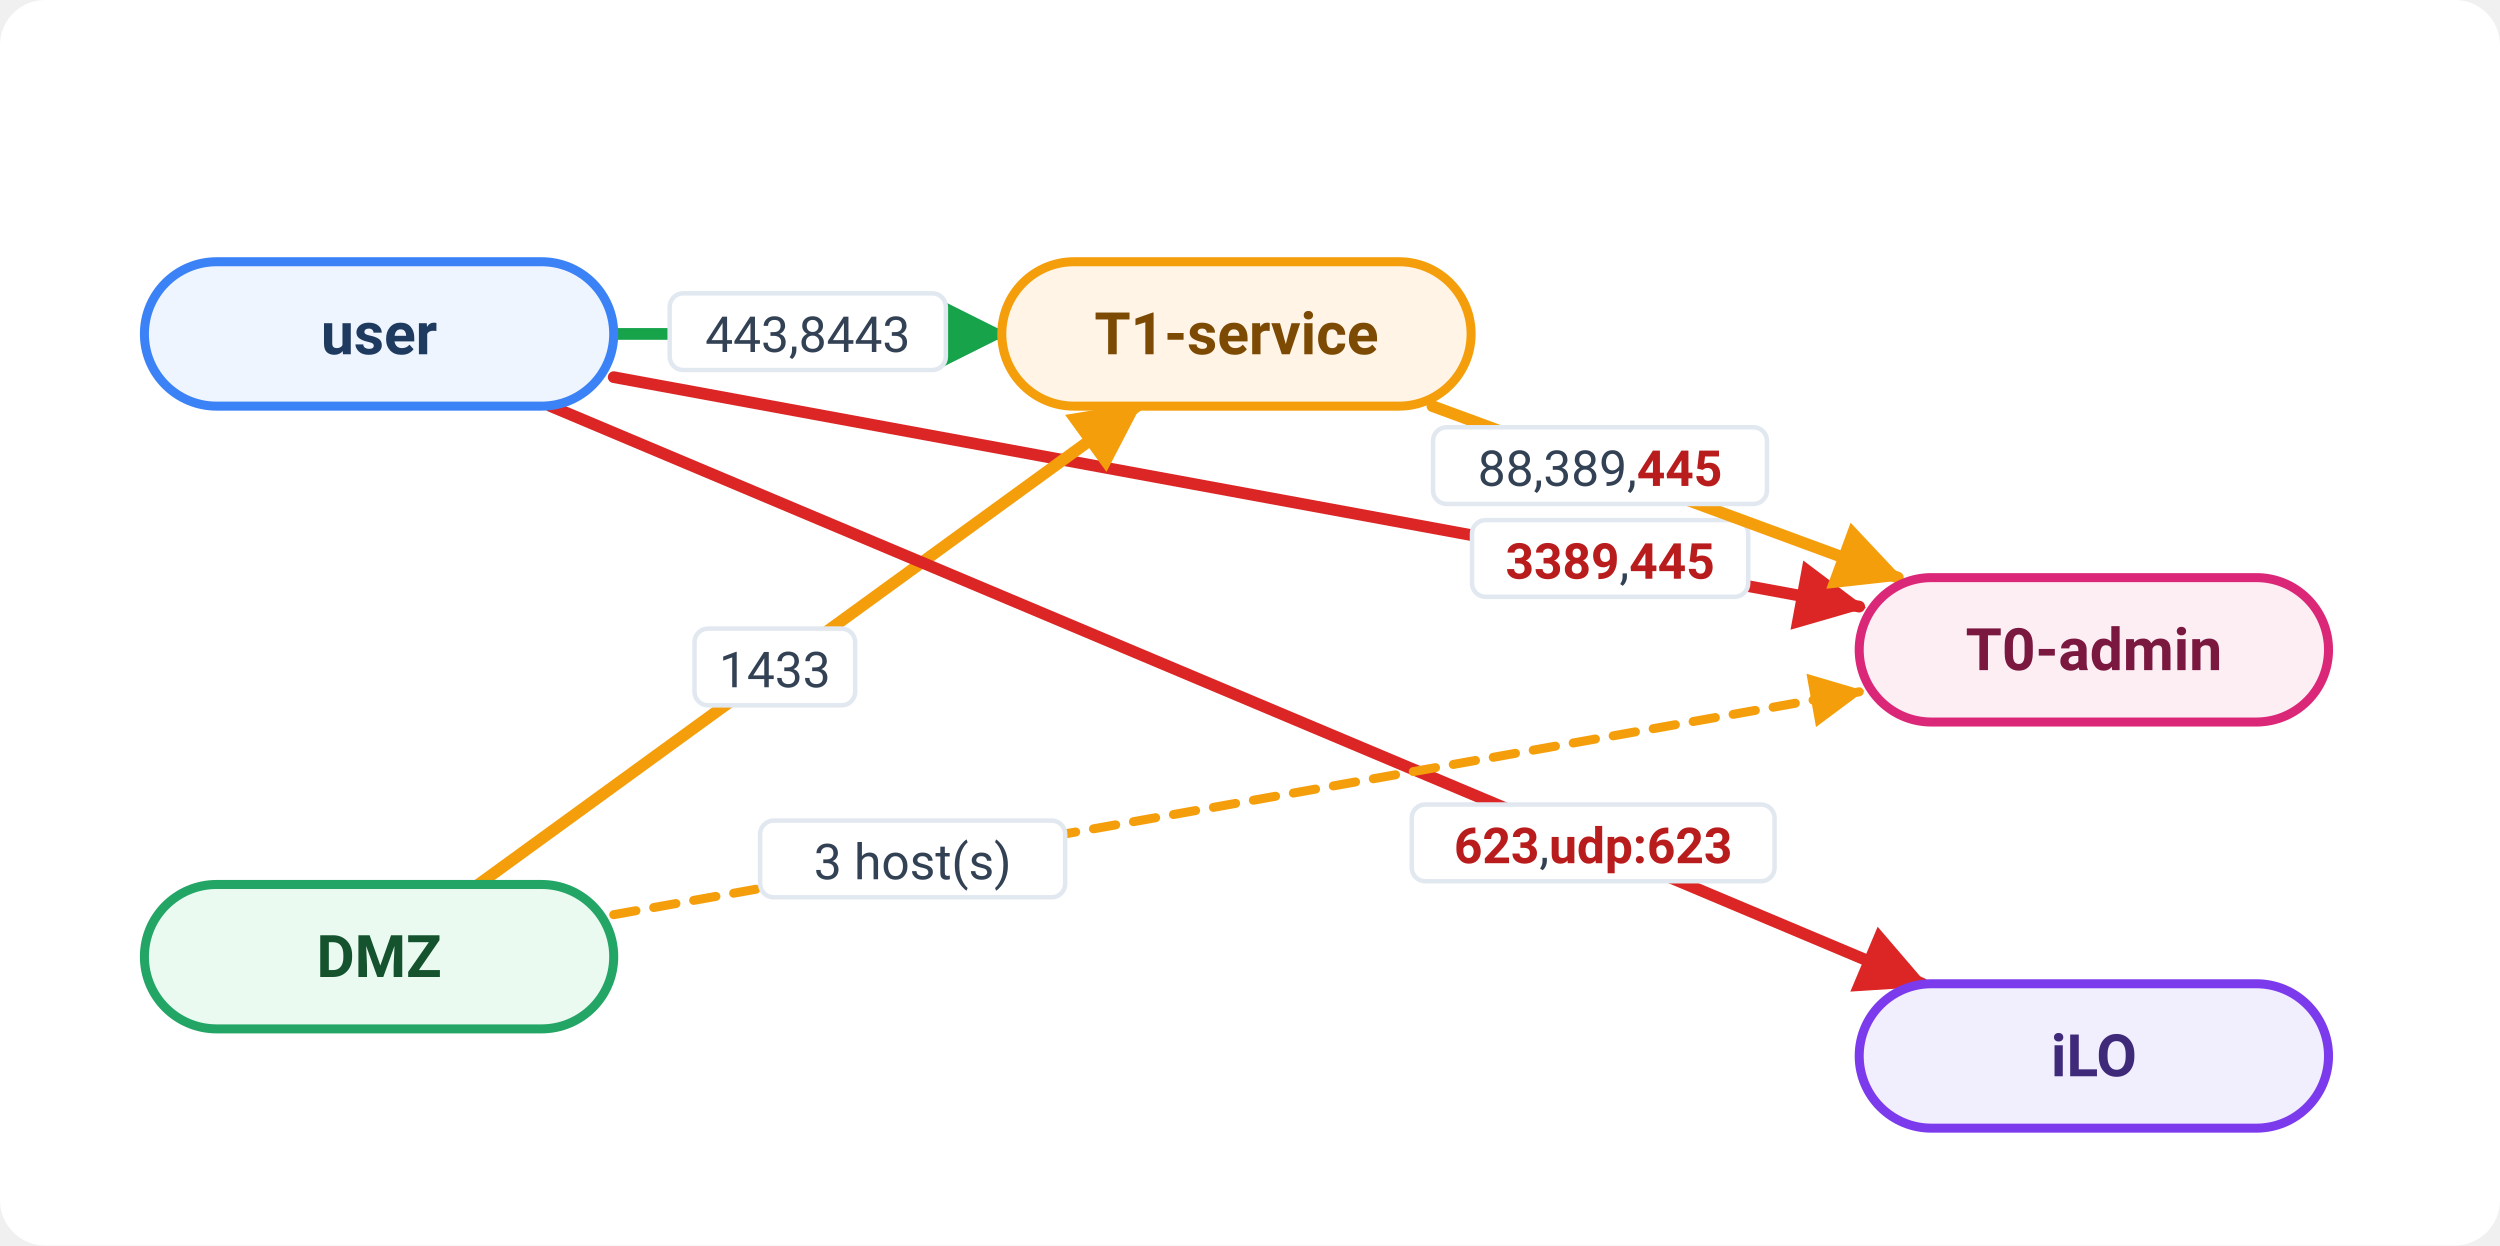
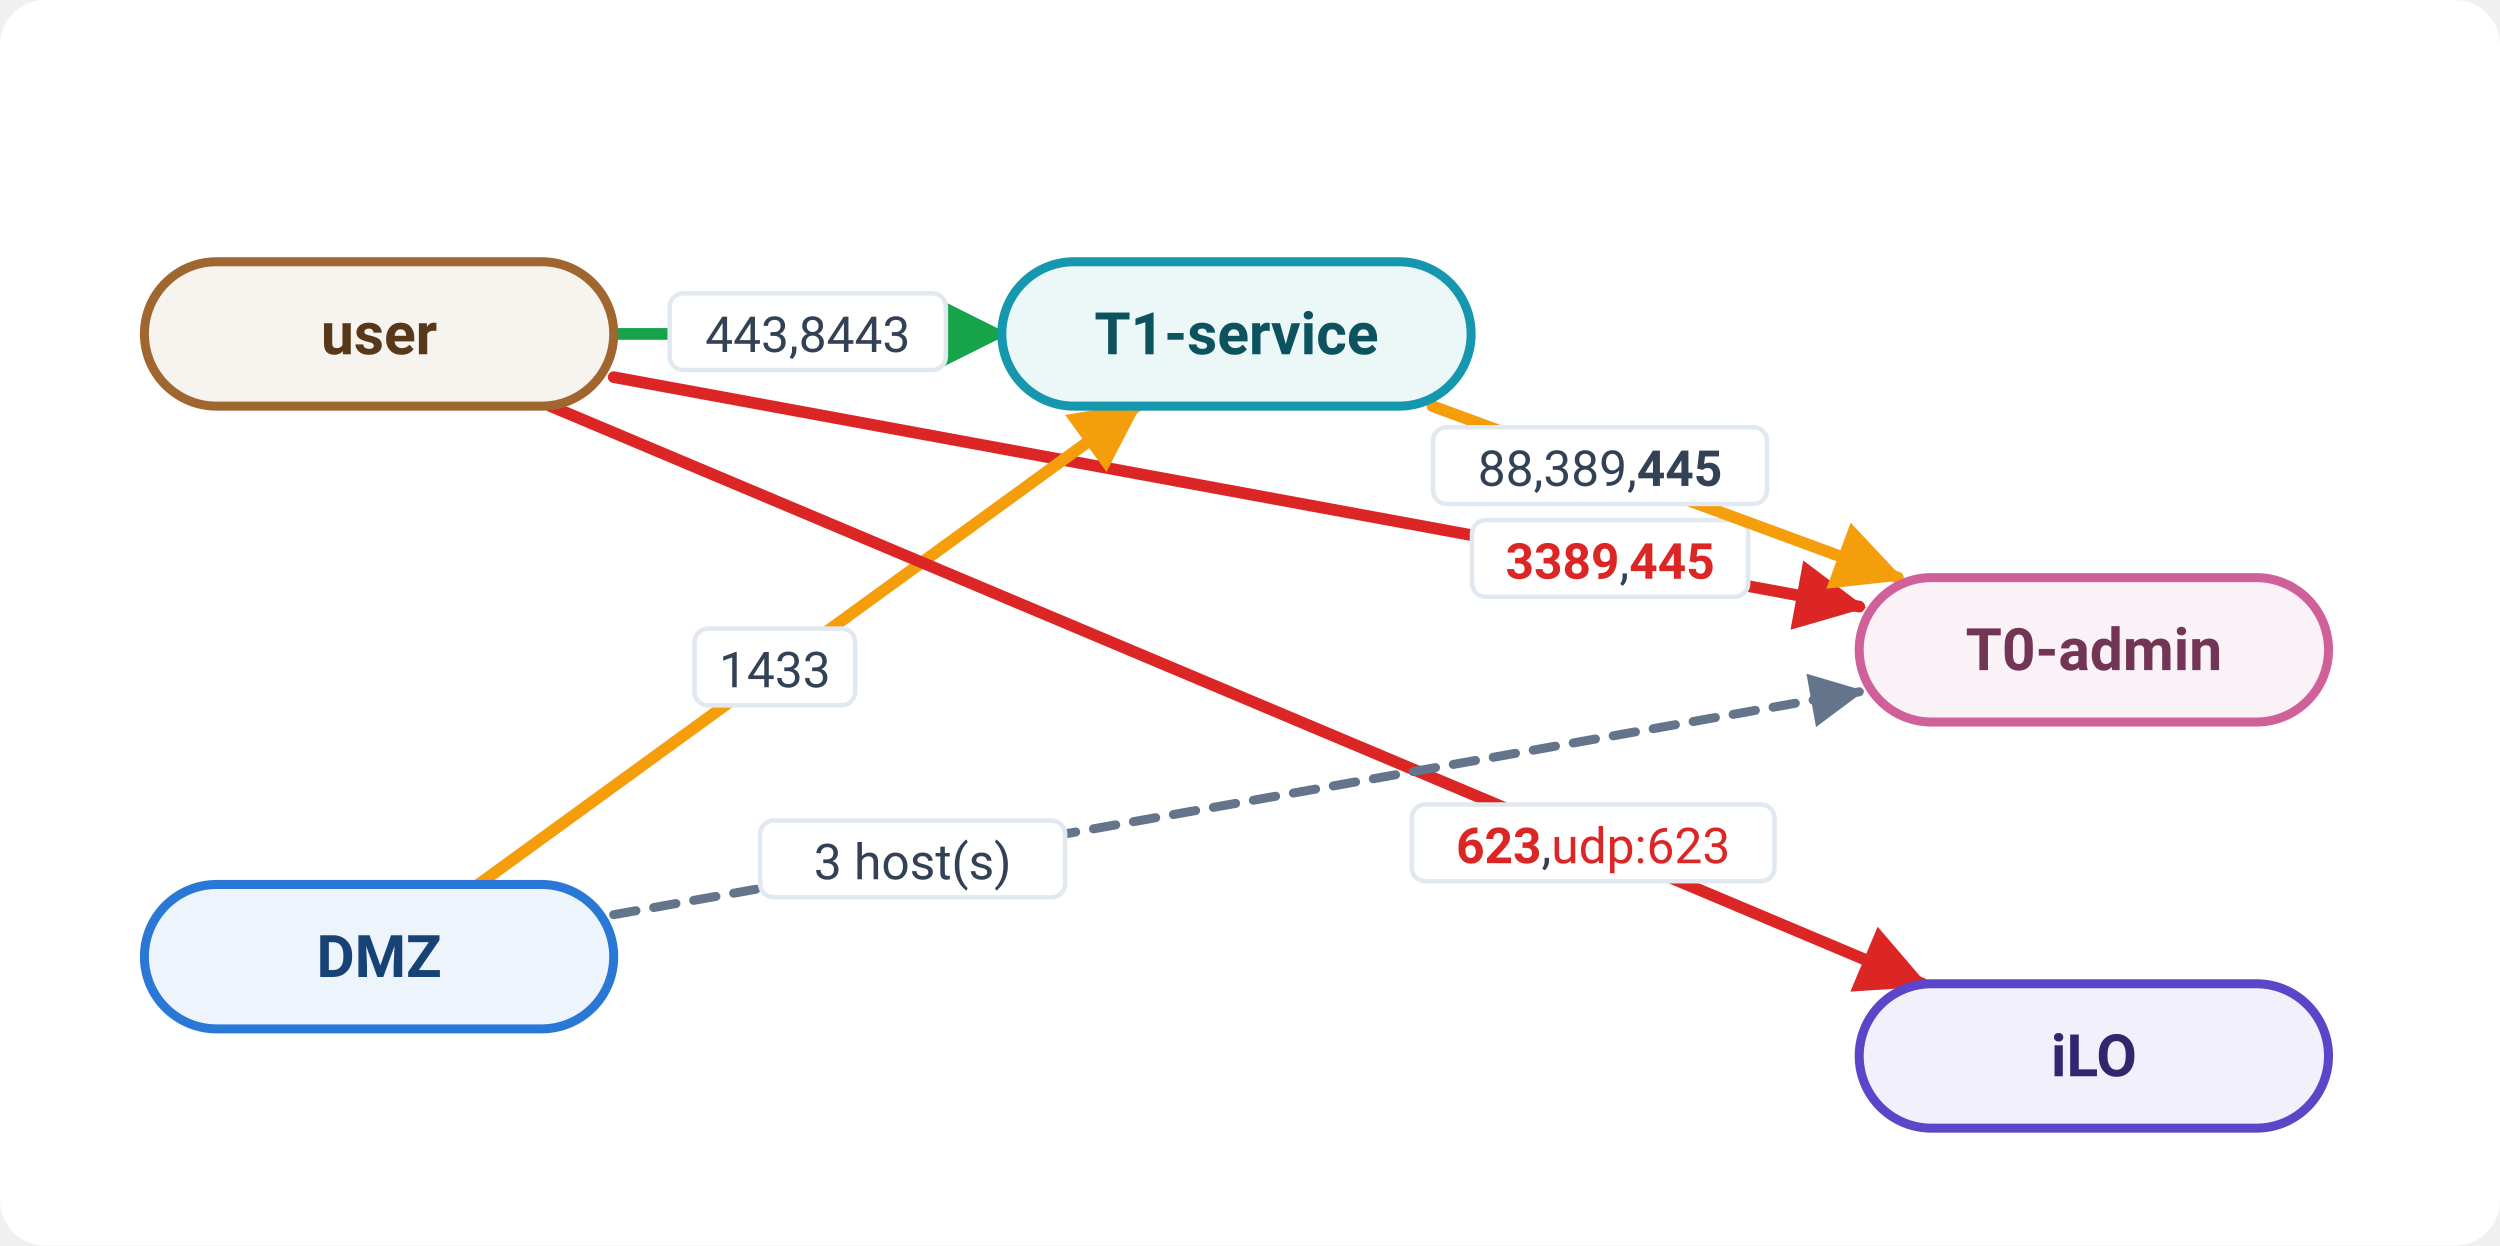
- <svg xmlns="http://www.w3.org/2000/svg" width="554" height="276" viewBox="-12 -12 554 276" role="img" aria-label="SegOWL Zone view: Zones, open flows coloured by Flow Policy status, admin ports in bold red">
+ <svg xmlns="http://www.w3.org/2000/svg" width="554" height="276" viewBox="-12 -12 554 276" role="img" aria-label="SegOWL Zone view: Zones, open flows coloured by Flow Policy status, admin ports bold, denied ports red">
  <rect x="-12" y="-12" width="554" height="276" rx="10" fill="#fff" />
  <defs>
    <marker id="zvdeny" viewBox="0 0 10 10" refX="9" refY="5" markerWidth="6" markerHeight="6" orient="auto">
      <path d="M0 0L10 5L0 10z" fill="#dc2626" />
    </marker>
    <marker id="zvundeclared" viewBox="0 0 10 10" refX="9" refY="5" markerWidth="6" markerHeight="6" orient="auto">
      <path d="M0 0L10 5L0 10z" fill="#f59e0b" />
    </marker>
    <marker id="zvallow" viewBox="0 0 10 10" refX="9" refY="5" markerWidth="6" markerHeight="6" orient="auto">
      <path d="M0 0L10 5L0 10z" fill="#16a34a" />
    </marker>
    <marker id="zvreach" viewBox="0 0 10 10" refX="9" refY="5" markerWidth="6" markerHeight="6" orient="auto">
-       <path d="M0 0L10 5L0 10z" fill="#f59e0b" />
+       <path d="M0 0L10 5L0 10z" fill="#64748b" />
    </marker>
  </defs>
  <line x1="124" y1="62" x2="210" y2="62" stroke="#16a34a" stroke-width="2.6" stroke-linecap="round" marker-end="url(#zvallow)" />
  <rect x="136.4" y="53" width="61.2" height="17" rx="3" fill="#fff" stroke="#e2e8f0" />
  <text x="167" y="66" text-anchor="middle" style="font-family:-apple-system,'Segoe UI',Roboto,Helvetica,Arial,sans-serif;font-weight:400;font-size:11px;fill:#334155">443,8443</text>
  <line x1="124" y1="71.579" x2="400" y2="122.421" stroke="#dc2626" stroke-width="2.6" stroke-linecap="round" marker-end="url(#zvdeny)" />
  <rect x="314.2" y="103.253" width="61.2" height="17" rx="3" fill="#fff" stroke="#e2e8f0" />
  <text x="344.8" y="116.253" text-anchor="middle" style="font-family:-apple-system,'Segoe UI',Roboto,Helvetica,Arial,sans-serif;font-weight:400;font-size:11px;fill:#334155">
-     <tspan font-weight="700" fill="#b91c1c">3389</tspan>,<tspan font-weight="700" fill="#b91c1c">445</tspan>
+     <tspan font-weight="700" fill="#dc2626">3389</tspan>,<tspan font-weight="700" fill="#dc2626">445</tspan>
  </text>
  <line x1="94.029" y1="184" x2="239.971" y2="78" stroke="#f59e0b" stroke-width="2.6" stroke-linecap="round" marker-end="url(#zvundeclared)" />
  <rect x="141.903" y="127.3" width="35.6" height="17" rx="3" fill="#fff" stroke="#e2e8f0" />
  <text x="159.703" y="140.3" text-anchor="middle" style="font-family:-apple-system,'Segoe UI',Roboto,Helvetica,Arial,sans-serif;font-weight:400;font-size:11px;fill:#334155">1433</text>
  <line x1="305.429" y1="78" x2="408.571" y2="116" stroke="#f59e0b" stroke-width="2.6" stroke-linecap="round" marker-end="url(#zvundeclared)" />
  <rect x="305.56" y="82.68" width="74" height="17" rx="3" fill="#fff" stroke="#e2e8f0" />
-   <text x="342.56" y="95.68" text-anchor="middle" style="font-family:-apple-system,'Segoe UI',Roboto,Helvetica,Arial,sans-serif;font-weight:400;font-size:11px;fill:#334155">88,389,<tspan font-weight="700" fill="#b91c1c">445</tspan>
+   <text x="342.56" y="95.68" text-anchor="middle" style="font-family:-apple-system,'Segoe UI',Roboto,Helvetica,Arial,sans-serif;font-weight:400;font-size:11px;fill:#334155">88,389,<tspan font-weight="700">445</tspan>
  </text>
  <line x1="110" y1="78" x2="414" y2="206" stroke="#dc2626" stroke-width="2.6" stroke-linecap="round" marker-end="url(#zvdeny)" />
  <rect x="300.84" y="166.28" width="80.4" height="17" rx="3" fill="#fff" stroke="#e2e8f0" />
  <text x="341.04" y="179.28" text-anchor="middle" style="font-family:-apple-system,'Segoe UI',Roboto,Helvetica,Arial,sans-serif;font-weight:400;font-size:11px;fill:#334155">
-     <tspan font-weight="700" fill="#b91c1c">623</tspan>,<tspan font-weight="700" fill="#b91c1c">udp:623</tspan>
+     <tspan font-weight="700" fill="#dc2626">623</tspan>,<tspan fill="#dc2626">udp:623</tspan>
  </text>
-   <line x1="124" y1="190.695" x2="400" y2="141.305" stroke="#f59e0b" stroke-width="2" stroke-dasharray="5 4" stroke-linecap="round" marker-end="url(#zvreach)" />
+   <line x1="124" y1="190.695" x2="400" y2="141.305" stroke="#64748b" stroke-width="2" stroke-dasharray="5 4" stroke-linecap="round" marker-end="url(#zvreach)" />
  <rect x="156.44" y="169.841" width="67.6" height="17" rx="3" fill="#fff" stroke="#e2e8f0" />
  <text x="190.24" y="182.841" text-anchor="middle" style="font-family:-apple-system,'Segoe UI',Roboto,Helvetica,Arial,sans-serif;font-weight:400;font-size:11px;fill:#334155">3 host(s)</text>
-   <rect x="20" y="46" width="104" height="32" rx="16" fill="#eef5ff" stroke="#3b82f6" stroke-width="2" />
-   <text x="72" y="66.5" text-anchor="middle" fill="#1e3a5f" style="font-family:-apple-system,'Segoe UI',Roboto,Helvetica,Arial,sans-serif;font-weight:600;font-size:13px">user</text>
-   <rect x="20" y="184" width="104" height="32" rx="16" fill="#eafaf1" stroke="#22a565" stroke-width="2" />
-   <text x="72" y="204.5" text-anchor="middle" fill="#14532d" style="font-family:-apple-system,'Segoe UI',Roboto,Helvetica,Arial,sans-serif;font-weight:600;font-size:13px">DMZ</text>
-   <rect x="210" y="46" width="104" height="32" rx="16" fill="#fff4e6" stroke="#f59e0b" stroke-width="2" />
-   <text x="262" y="66.5" text-anchor="middle" fill="#7c4a03" style="font-family:-apple-system,'Segoe UI',Roboto,Helvetica,Arial,sans-serif;font-weight:600;font-size:13px">T1-service</text>
-   <rect x="400" y="116" width="104" height="32" rx="16" fill="#fdeef4" stroke="#db2777" stroke-width="2" />
-   <text x="452" y="136.5" text-anchor="middle" fill="#7a1840" style="font-family:-apple-system,'Segoe UI',Roboto,Helvetica,Arial,sans-serif;font-weight:600;font-size:13px">T0-admin</text>
-   <rect x="400" y="206" width="104" height="32" rx="16" fill="#f1eefe" stroke="#7c3aed" stroke-width="2" />
-   <text x="452" y="226.5" text-anchor="middle" fill="#3f2a7a" style="font-family:-apple-system,'Segoe UI',Roboto,Helvetica,Arial,sans-serif;font-weight:600;font-size:13px">iLO</text>
+   <rect x="20" y="46" width="104" height="32" rx="16" fill="#f7f3ee" stroke="#a0662f" stroke-width="2" />
+   <text x="72" y="66.5" text-anchor="middle" fill="#58381a" style="font-family:-apple-system,'Segoe UI',Roboto,Helvetica,Arial,sans-serif;font-weight:600;font-size:13px">user</text>
+   <rect x="20" y="184" width="104" height="32" rx="16" fill="#eef4fc" stroke="#2a78d6" stroke-width="2" />
+   <text x="72" y="204.5" text-anchor="middle" fill="#174276" style="font-family:-apple-system,'Segoe UI',Roboto,Helvetica,Arial,sans-serif;font-weight:600;font-size:13px">DMZ</text>
+   <rect x="210" y="46" width="104" height="32" rx="16" fill="#ecf7f8" stroke="#1597ad" stroke-width="2" />
+   <text x="262" y="66.5" text-anchor="middle" fill="#0c535f" style="font-family:-apple-system,'Segoe UI',Roboto,Helvetica,Arial,sans-serif;font-weight:600;font-size:13px">T1-service</text>
+   <rect x="400" y="116" width="104" height="32" rx="16" fill="#fbf2f7" stroke="#d0609a" stroke-width="2" />
+   <text x="452" y="136.5" text-anchor="middle" fill="#723555" style="font-family:-apple-system,'Segoe UI',Roboto,Helvetica,Arial,sans-serif;font-weight:600;font-size:13px">T0-admin</text>
+   <rect x="400" y="206" width="104" height="32" rx="16" fill="#f2f0fb" stroke="#5b45c9" stroke-width="2" />
+   <text x="452" y="226.5" text-anchor="middle" fill="#32266f" style="font-family:-apple-system,'Segoe UI',Roboto,Helvetica,Arial,sans-serif;font-weight:600;font-size:13px">iLO</text>
</svg>
